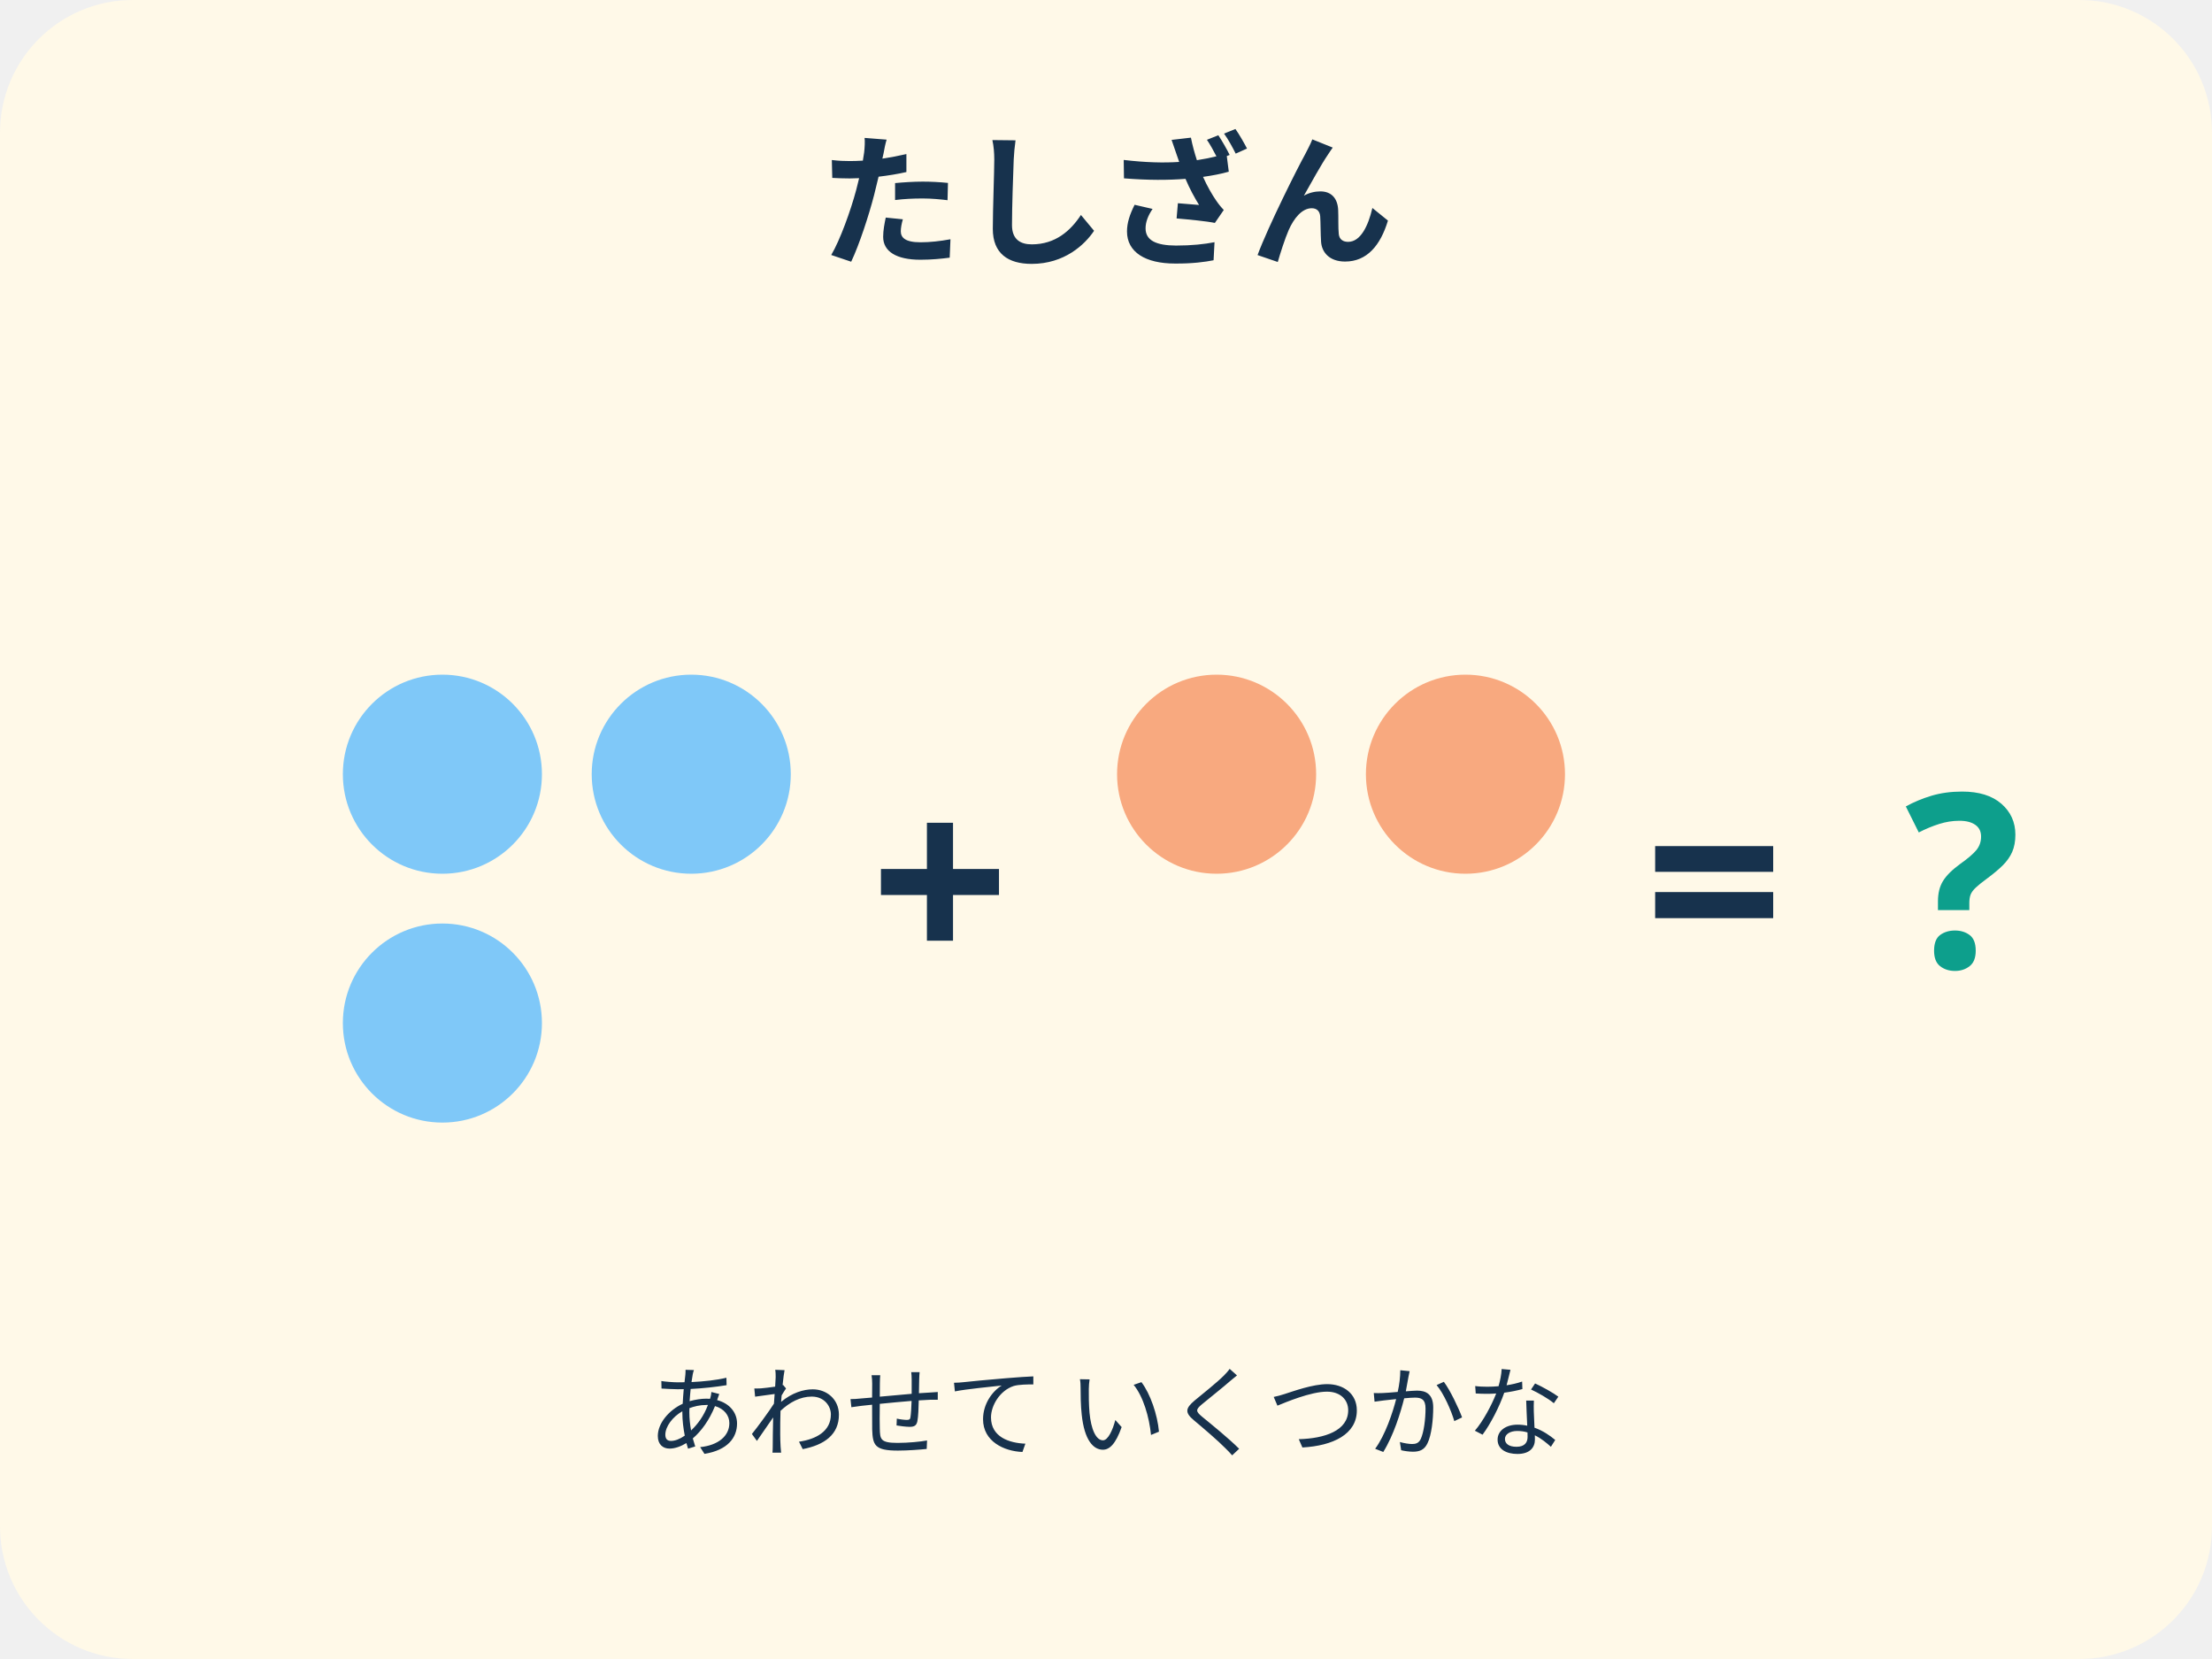
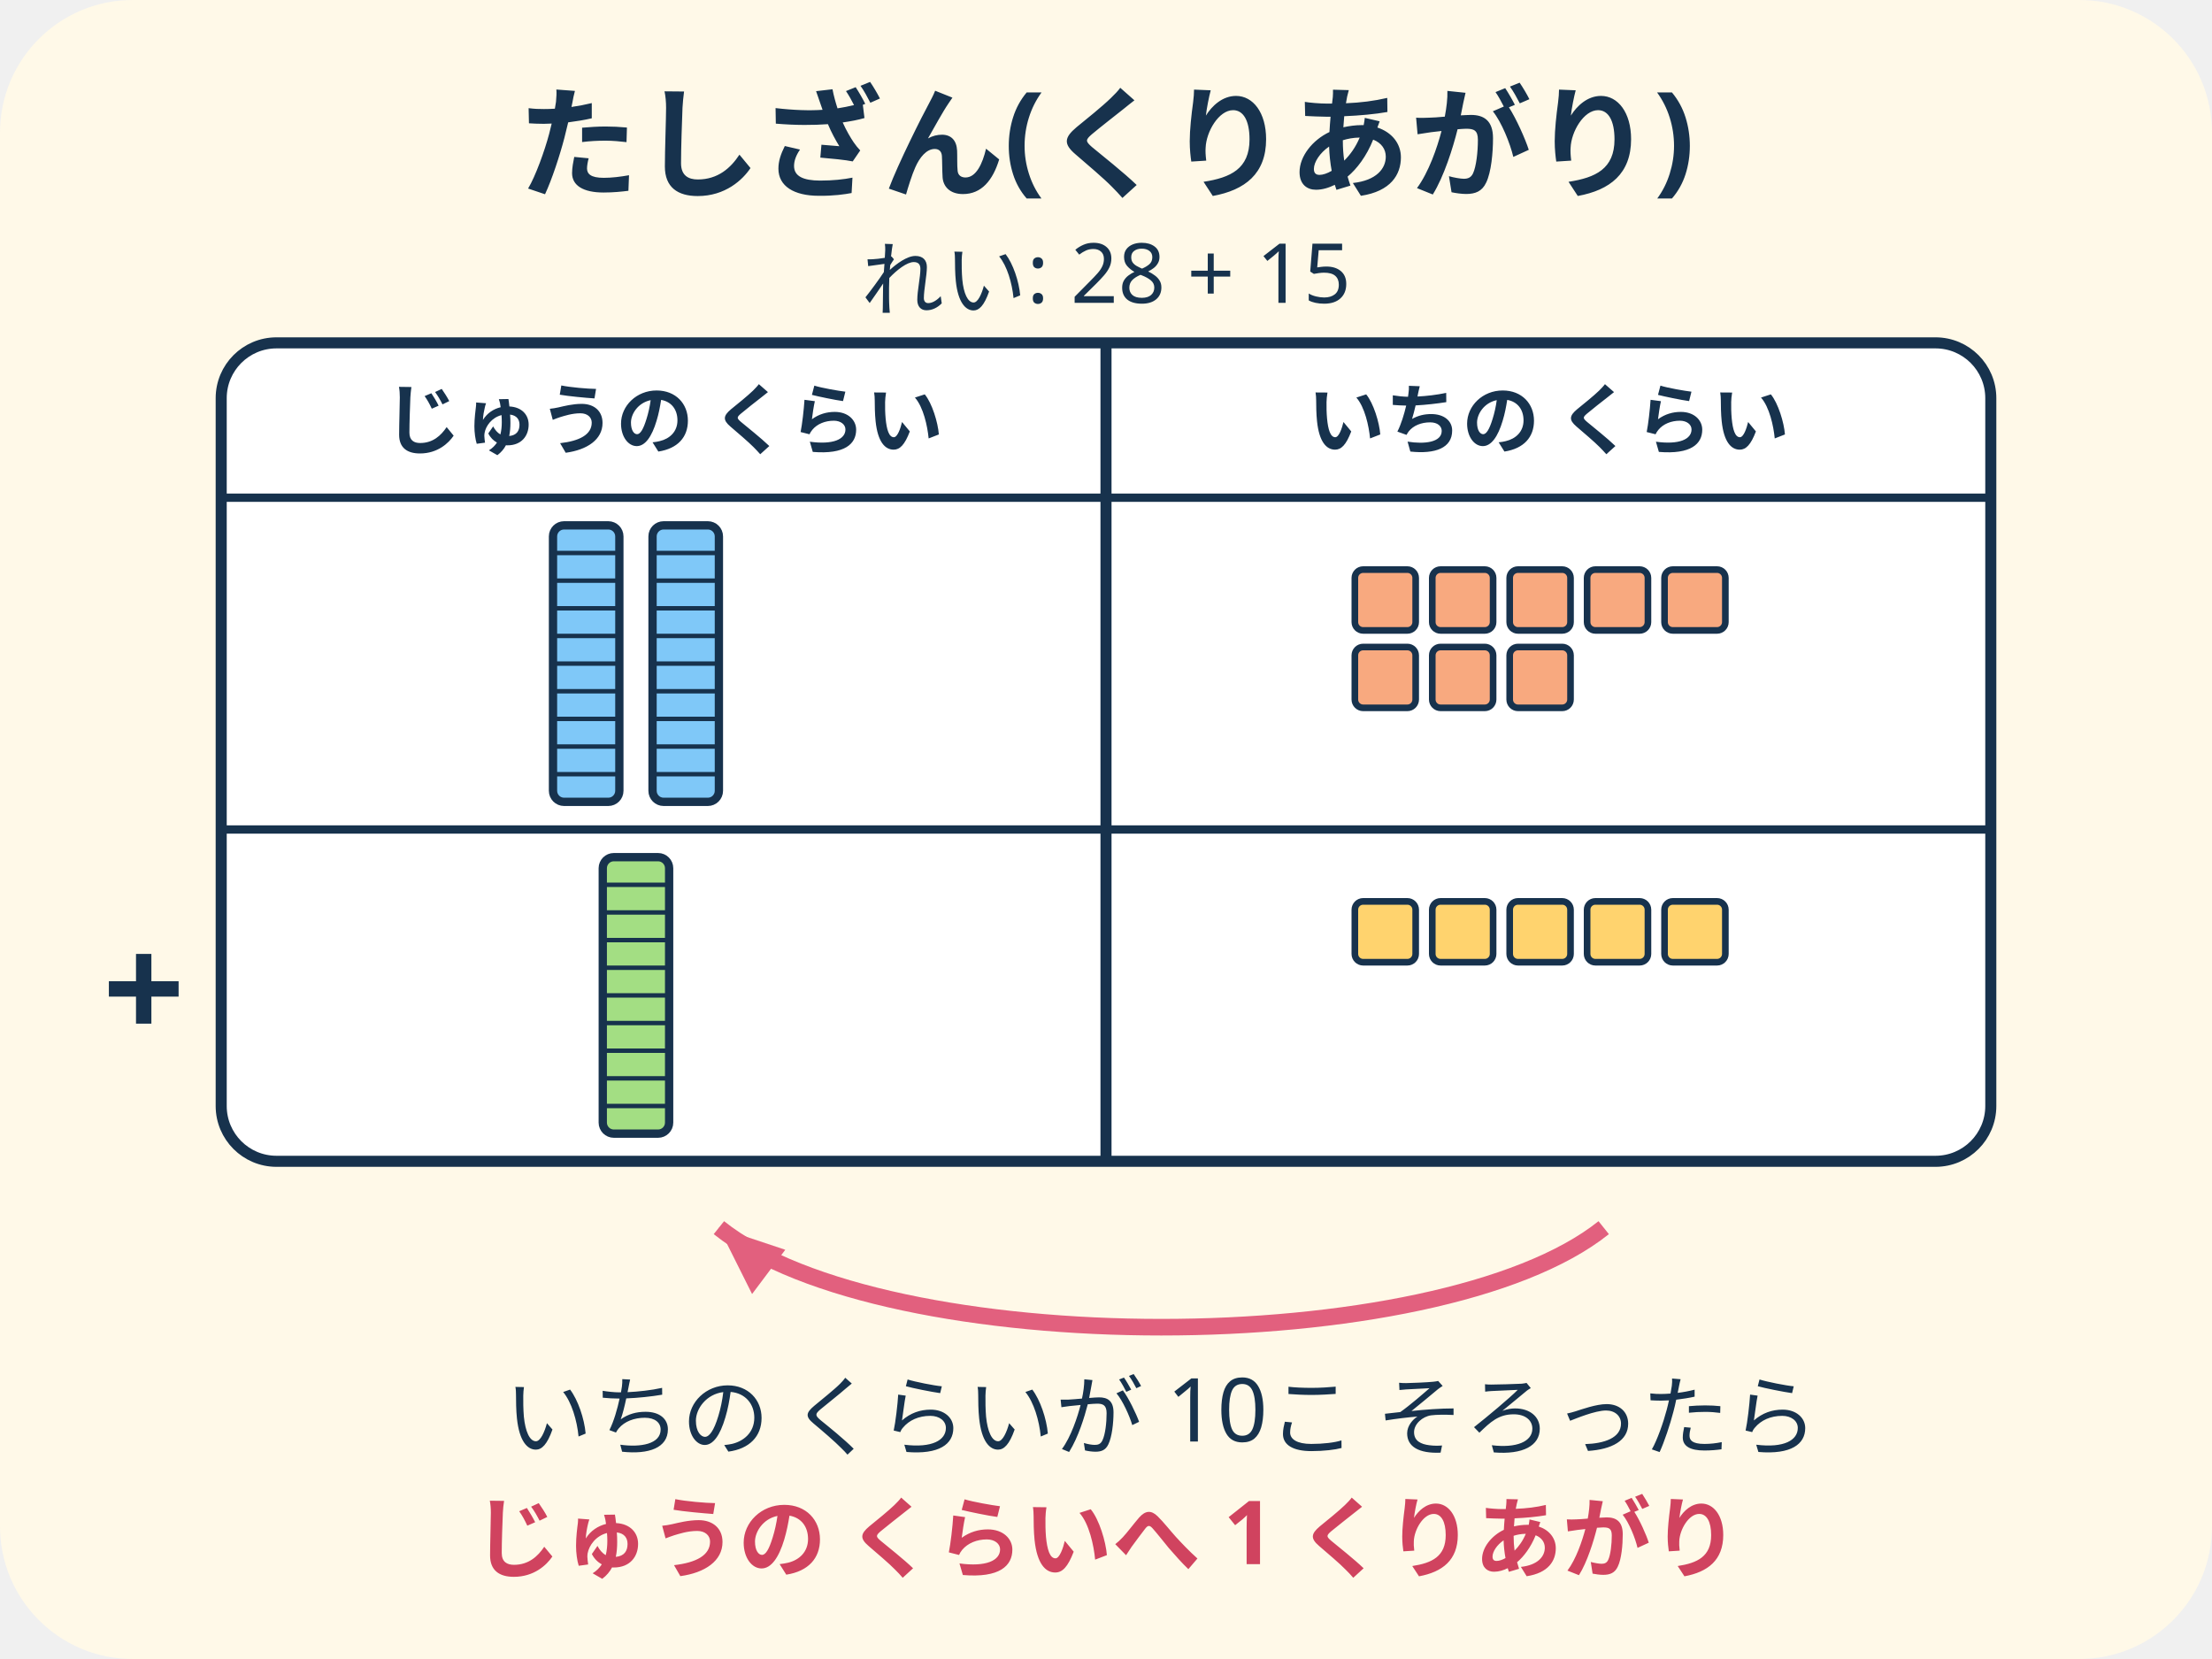
- <svg xmlns="http://www.w3.org/2000/svg" viewBox="0 0 400 300" role="img" aria-label="たしざん">
+ <svg xmlns="http://www.w3.org/2000/svg" viewBox="0 0 400 300" role="img" aria-label="たしざんの くりあがり">
  <rect width="400" height="300" rx="24" fill="#fff9e8" />
-   <text x="200" y="46" text-anchor="middle" font-size="26" font-family="sans-serif" font-weight="700" fill="#17324d">たしざん</text>
-   <g fill="#7fc8f8">
-     <circle cx="80" cy="140" r="18" />
-     <circle cx="125" cy="140" r="18" />
-     <circle cx="80" cy="185" r="18" />
-   </g>
-   <text x="170" y="175" text-anchor="middle" font-size="44" font-family="sans-serif" font-weight="700" fill="#17324d">+</text>
-   <g fill="#f8a97f">
-     <circle cx="220" cy="140" r="18" />
-     <circle cx="265" cy="140" r="18" />
-   </g>
-   <text x="310" y="175" text-anchor="middle" font-size="44" font-family="sans-serif" font-weight="700" fill="#17324d">=</text>
-   <text x="355" y="175" text-anchor="middle" font-size="44" font-family="sans-serif" font-weight="700" fill="#0d9f8c">?</text>
-   <text x="200" y="262" text-anchor="middle" font-size="18" font-family="sans-serif" fill="#17324d">あわせて いくつかな</text>
+   <text x="200" y="34" text-anchor="middle" font-size="22" font-family="sans-serif" font-weight="700" fill="#17324d">たしざん(くりあがり)</text>
+   <text x="200" y="56" text-anchor="middle" font-size="15" font-family="sans-serif" fill="#17324d">れい: 28 + 15</text>
+   <rect x="40" y="62" width="320" height="148" rx="10" fill="#ffffff" stroke="#17324d" stroke-width="2" />
+   <line x1="200" y1="62" x2="200" y2="210" stroke="#17324d" stroke-width="2" />
+   <line x1="40" y1="90" x2="360" y2="90" stroke="#17324d" stroke-width="1.5" />
+   <line x1="40" y1="150" x2="360" y2="150" stroke="#17324d" stroke-width="1.5" />
+   <text x="120" y="81" text-anchor="middle" font-size="14" font-family="sans-serif" font-weight="700" fill="#17324d">じゅうの くらい</text>
+   <text x="280" y="81" text-anchor="middle" font-size="14" font-family="sans-serif" font-weight="700" fill="#17324d">いちの くらい</text>
+   <rect x="100" y="95" width="12" height="50" rx="2" fill="#7fc8f8" stroke="#17324d" stroke-width="1.5" />
+   <line x1="100" y1="100" x2="112" y2="100" stroke="#17324d" stroke-width="0.8" />
+   <line x1="100" y1="105" x2="112" y2="105" stroke="#17324d" stroke-width="0.8" />
+   <line x1="100" y1="110" x2="112" y2="110" stroke="#17324d" stroke-width="0.8" />
+   <line x1="100" y1="115" x2="112" y2="115" stroke="#17324d" stroke-width="0.8" />
+   <line x1="100" y1="120" x2="112" y2="120" stroke="#17324d" stroke-width="0.8" />
+   <line x1="100" y1="125" x2="112" y2="125" stroke="#17324d" stroke-width="0.8" />
+   <line x1="100" y1="130" x2="112" y2="130" stroke="#17324d" stroke-width="0.8" />
+   <line x1="100" y1="135" x2="112" y2="135" stroke="#17324d" stroke-width="0.8" />
+   <line x1="100" y1="140" x2="112" y2="140" stroke="#17324d" stroke-width="0.8" />
+   <rect x="118" y="95" width="12" height="50" rx="2" fill="#7fc8f8" stroke="#17324d" stroke-width="1.5" />
+   <line x1="118" y1="100" x2="130" y2="100" stroke="#17324d" stroke-width="0.8" />
+   <line x1="118" y1="105" x2="130" y2="105" stroke="#17324d" stroke-width="0.8" />
+   <line x1="118" y1="110" x2="130" y2="110" stroke="#17324d" stroke-width="0.8" />
+   <line x1="118" y1="115" x2="130" y2="115" stroke="#17324d" stroke-width="0.8" />
+   <line x1="118" y1="120" x2="130" y2="120" stroke="#17324d" stroke-width="0.8" />
+   <line x1="118" y1="125" x2="130" y2="125" stroke="#17324d" stroke-width="0.8" />
+   <line x1="118" y1="130" x2="130" y2="130" stroke="#17324d" stroke-width="0.8" />
+   <line x1="118" y1="135" x2="130" y2="135" stroke="#17324d" stroke-width="0.8" />
+   <line x1="118" y1="140" x2="130" y2="140" stroke="#17324d" stroke-width="0.8" />
+   <rect x="245" y="103" width="11" height="11" rx="1.5" fill="#f8a97f" stroke="#17324d" stroke-width="1.2" />
+   <rect x="259" y="103" width="11" height="11" rx="1.5" fill="#f8a97f" stroke="#17324d" stroke-width="1.2" />
+   <rect x="273" y="103" width="11" height="11" rx="1.5" fill="#f8a97f" stroke="#17324d" stroke-width="1.2" />
+   <rect x="287" y="103" width="11" height="11" rx="1.5" fill="#f8a97f" stroke="#17324d" stroke-width="1.2" />
+   <rect x="301" y="103" width="11" height="11" rx="1.5" fill="#f8a97f" stroke="#17324d" stroke-width="1.2" />
+   <rect x="245" y="117" width="11" height="11" rx="1.5" fill="#f8a97f" stroke="#17324d" stroke-width="1.2" />
+   <rect x="259" y="117" width="11" height="11" rx="1.5" fill="#f8a97f" stroke="#17324d" stroke-width="1.2" />
+   <rect x="273" y="117" width="11" height="11" rx="1.5" fill="#f8a97f" stroke="#17324d" stroke-width="1.2" />
+   <text x="26" y="188" text-anchor="middle" font-size="26" font-family="sans-serif" font-weight="700" fill="#17324d">+</text>
+   <rect x="109" y="155" width="12" height="50" rx="2" fill="#a3de83" stroke="#17324d" stroke-width="1.5" />
+   <line x1="109" y1="160" x2="121" y2="160" stroke="#17324d" stroke-width="0.8" />
+   <line x1="109" y1="165" x2="121" y2="165" stroke="#17324d" stroke-width="0.8" />
+   <line x1="109" y1="170" x2="121" y2="170" stroke="#17324d" stroke-width="0.8" />
+   <line x1="109" y1="175" x2="121" y2="175" stroke="#17324d" stroke-width="0.8" />
+   <line x1="109" y1="180" x2="121" y2="180" stroke="#17324d" stroke-width="0.8" />
+   <line x1="109" y1="185" x2="121" y2="185" stroke="#17324d" stroke-width="0.8" />
+   <line x1="109" y1="190" x2="121" y2="190" stroke="#17324d" stroke-width="0.8" />
+   <line x1="109" y1="195" x2="121" y2="195" stroke="#17324d" stroke-width="0.8" />
+   <line x1="109" y1="200" x2="121" y2="200" stroke="#17324d" stroke-width="0.8" />
+   <rect x="245" y="163" width="11" height="11" rx="1.5" fill="#ffd36e" stroke="#17324d" stroke-width="1.2" />
+   <rect x="259" y="163" width="11" height="11" rx="1.5" fill="#ffd36e" stroke="#17324d" stroke-width="1.2" />
+   <rect x="273" y="163" width="11" height="11" rx="1.5" fill="#ffd36e" stroke="#17324d" stroke-width="1.2" />
+   <rect x="287" y="163" width="11" height="11" rx="1.5" fill="#ffd36e" stroke="#17324d" stroke-width="1.2" />
+   <rect x="301" y="163" width="11" height="11" rx="1.5" fill="#ffd36e" stroke="#17324d" stroke-width="1.2" />
+   <path d="M290 222 C 260 246, 160 246, 130 222" fill="none" stroke="#e2607e" stroke-width="3" />
+   <polygon points="130,222 142,226 136,234" fill="#e2607e" />
+   <text x="210" y="262" text-anchor="middle" font-size="16" font-family="sans-serif" fill="#17324d">いちの くらいが 10こ そろったら</text>
+   <text x="200" y="284" text-anchor="middle" font-size="16" font-family="sans-serif" font-weight="700" fill="#d0435f">じゅうの くらいへ 1 くりあがり</text>
</svg>
